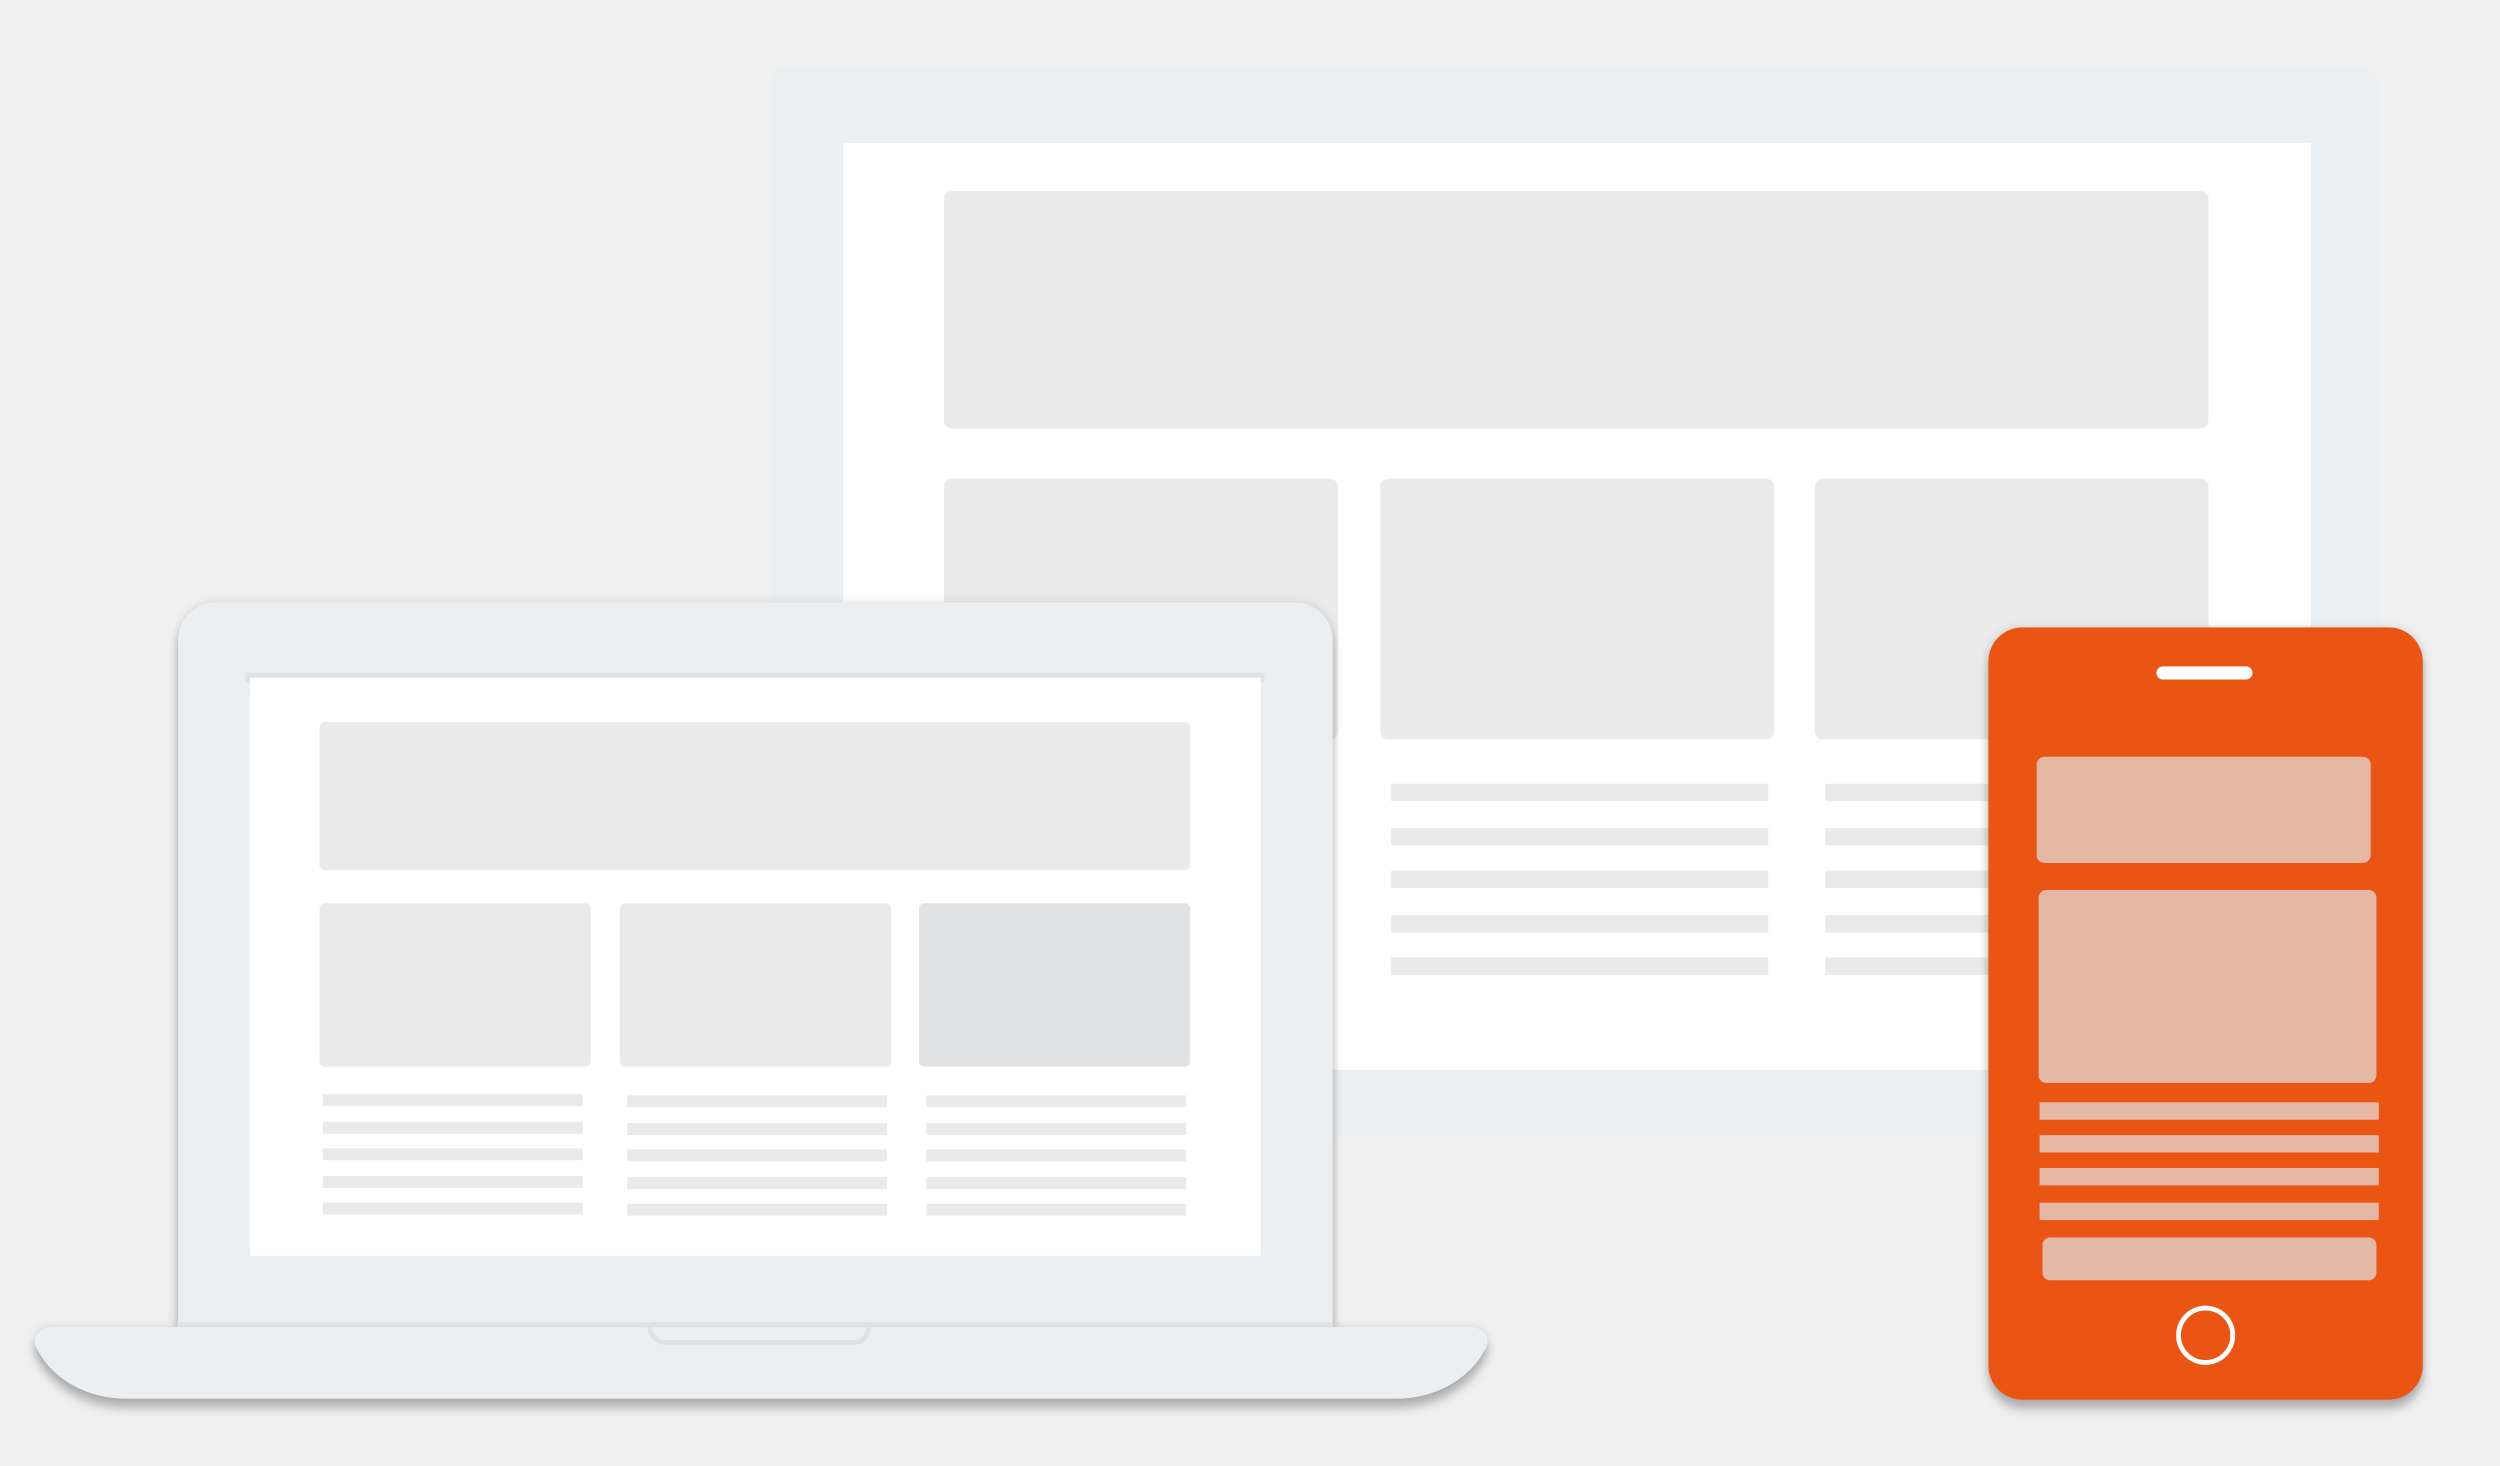
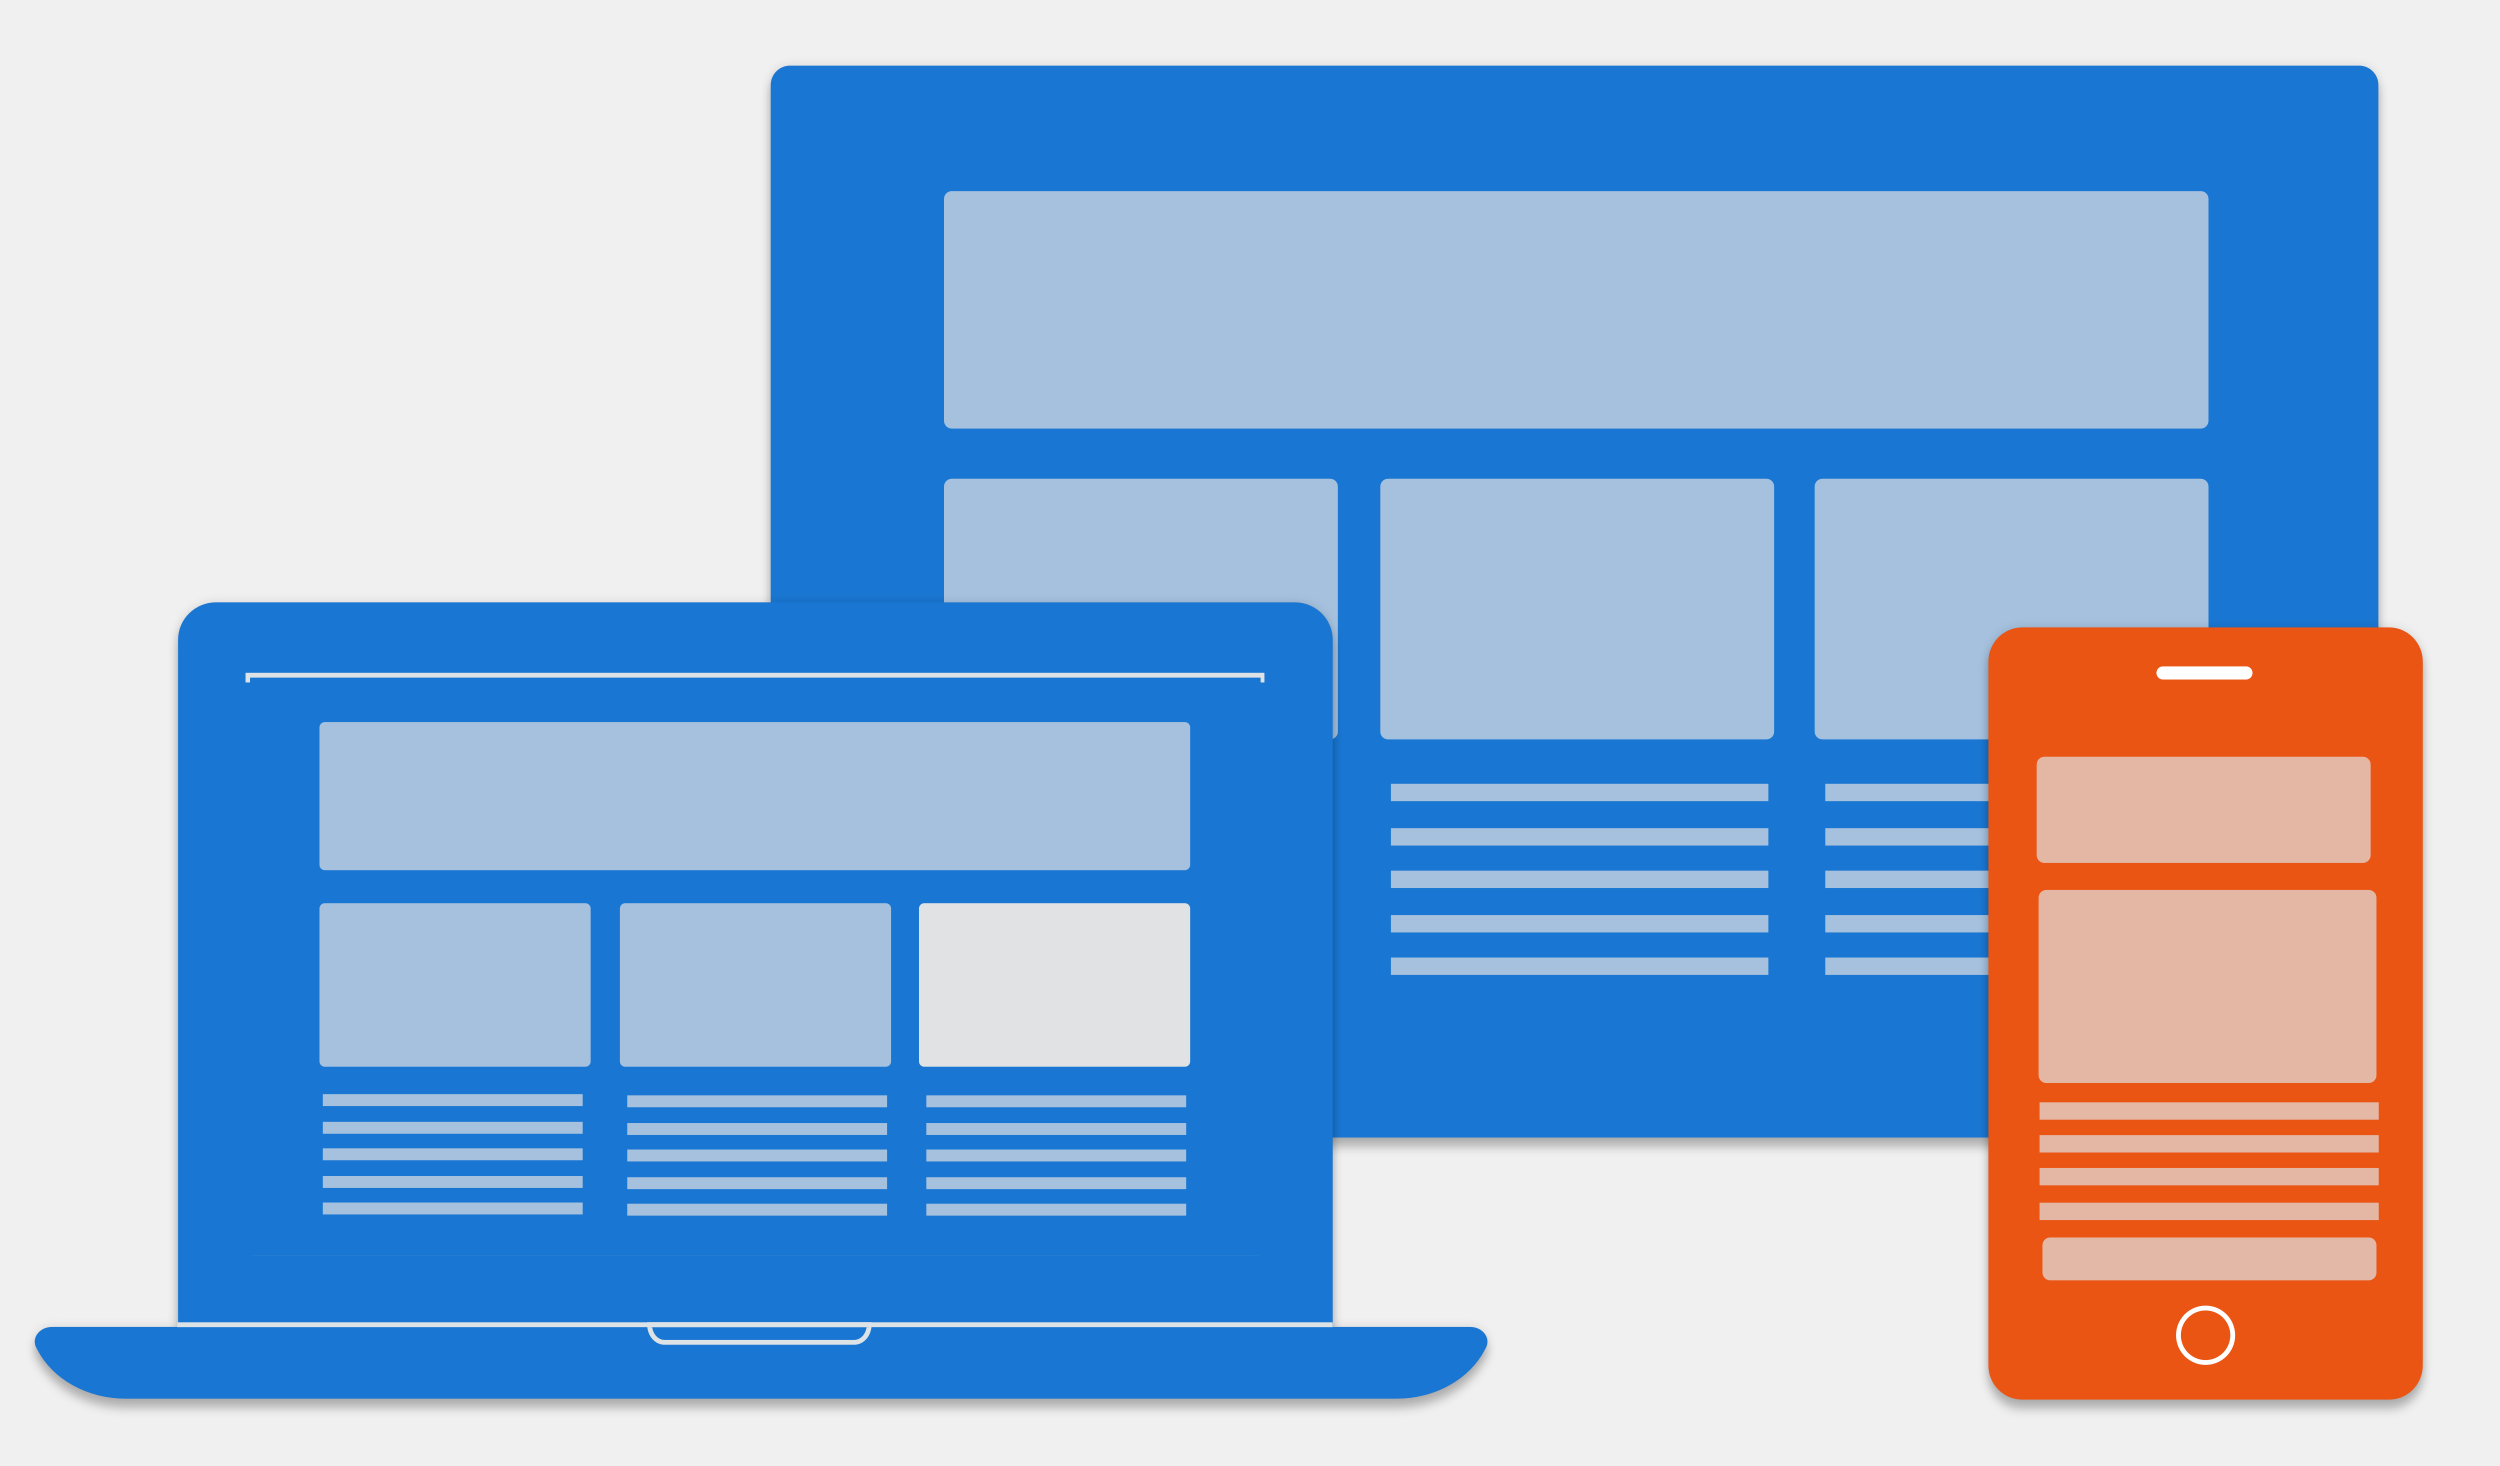
<svg xmlns="http://www.w3.org/2000/svg" xmlns:xlink="http://www.w3.org/1999/xlink" width="1295px" height="759px" viewBox="0 0 1295 759" version="1.1">
  <defs>
    <rect id="path-1" x="0" y="0" width="832.761" height="555.227" rx="10" />
    <filter x="-50%" y="-50%" width="200%" height="200%" filterUnits="objectBoundingBox" id="filter-2">
      <feOffset dx="0" dy="0" in="SourceAlpha" result="shadowOffsetOuter1" />
      <feGaussianBlur stdDeviation="2.5" in="shadowOffsetOuter1" result="shadowBlurOuter1" />
      <feColorMatrix values="0 0 0 0 0   0 0 0 0 0   0 0 0 0 0  0 0 0 0.12 0" type="matrix" in="shadowBlurOuter1" result="shadowMatrixOuter1" />
      <feOffset dx="0" dy="5" in="SourceAlpha" result="shadowOffsetOuter2" />
      <feGaussianBlur stdDeviation="2.5" in="shadowOffsetOuter2" result="shadowBlurOuter2" />
      <feColorMatrix values="0 0 0 0 0   0 0 0 0 0   0 0 0 0 0  0 0 0 0.24 0" type="matrix" in="shadowBlurOuter2" result="shadowMatrixOuter2" />
      <feMerge>
        <feMergeNode in="shadowMatrixOuter1" />
        <feMergeNode in="shadowMatrixOuter2" />
      </feMerge>
    </filter>
    <path d="M423.071,375.356 L672.349,375.356 L672.349,19.35 C672.349,8.655 663.539,0 652.652,0 L93.953,0 C83.076,0 74.256,8.655 74.256,19.35 L74.256,375.356 L423.071,375.356 L423.071,375.356 Z M111.989,41.041 L634.611,41.041 L634.611,338.212 L111.989,338.212 L111.989,41.041 Z M376.253,375.356 L8.977,375.356 C2.508,375.356 -1.83,381.006 0.762,386.045 L1.281,387.054 C9.25,402.522 27.217,412.516 47.063,412.516 L705.444,412.516 C725.29,412.516 743.257,402.522 751.22,387.054 L751.739,386.045 C754.336,381.006 749.999,375.356 743.53,375.356 L376.253,375.356 Z" id="path-3" />
    <filter x="-50%" y="-50%" width="200%" height="200%" filterUnits="objectBoundingBox" id="filter-4">
      <feOffset dx="0" dy="5" in="SourceAlpha" result="shadowOffsetOuter1" />
      <feGaussianBlur stdDeviation="2.5" in="shadowOffsetOuter1" result="shadowBlurOuter1" />
      <feColorMatrix values="0 0 0 0 0   0 0 0 0 0   0 0 0 0 0  0 0 0 0.24 0" type="matrix" in="shadowBlurOuter1" result="shadowMatrixOuter1" />
      <feOffset dx="0" dy="0" in="SourceAlpha" result="shadowOffsetOuter2" />
      <feGaussianBlur stdDeviation="2.5" in="shadowOffsetOuter2" result="shadowBlurOuter2" />
      <feColorMatrix values="0 0 0 0 0   0 0 0 0 0   0 0 0 0 0  0 0 0 0.12 0" type="matrix" in="shadowBlurOuter2" result="shadowMatrixOuter2" />
      <feMerge>
        <feMergeNode in="shadowMatrixOuter1" />
        <feMergeNode in="shadowMatrixOuter2" />
      </feMerge>
    </filter>
    <path d="M17.488,400 C7.83,400 0,392.072 0,382.294 L0,17.706 C0,7.926 7.83,0 17.488,0 L207.51,0 C217.17,0 225,7.926 225,17.706 L225,382.294 C225,392.072 217.17,400 207.51,400 L17.488,400 Z M17.407,52.99 L208.783,52.99 L208.783,336.195 L17.407,336.195 L17.407,52.99 Z" id="path-5" />
    <filter x="-50%" y="-50%" width="200%" height="200%" filterUnits="objectBoundingBox" id="filter-6">
      <feOffset dx="0" dy="5" in="SourceAlpha" result="shadowOffsetOuter1" />
      <feGaussianBlur stdDeviation="2.5" in="shadowOffsetOuter1" result="shadowBlurOuter1" />
      <feColorMatrix values="0 0 0 0 0   0 0 0 0 0   0 0 0 0 0  0 0 0 0.24 0" type="matrix" in="shadowBlurOuter1" result="shadowMatrixOuter1" />
      <feOffset dx="0" dy="0" in="SourceAlpha" result="shadowOffsetOuter2" />
      <feGaussianBlur stdDeviation="2.5" in="shadowOffsetOuter2" result="shadowBlurOuter2" />
      <feColorMatrix values="0 0 0 0 0   0 0 0 0 0   0 0 0 0 0  0 0 0 0.12 0" type="matrix" in="shadowBlurOuter2" result="shadowMatrixOuter2" />
      <feMerge>
        <feMergeNode in="shadowMatrixOuter1" />
        <feMergeNode in="shadowMatrixOuter2" />
      </feMerge>
    </filter>
  </defs>
  <g id="One-framework.--All-platforms" stroke="none" stroke-width="1" fill="none" fill-rule="evenodd">
    <g id="Responsive-Framework">
      <g id="monitor" transform="translate(399, 34)">
        <g id="frame" transform="translate(0.238619, 0)">
          <g id="Combined-Shape">
-             <use fill="black;" fill-opacity="1" filter="url(#filter-2)" xlink:href="#path-1" />
-             <use fill="#ECEFF1" fill-rule="evenodd" xlink:href="#path-1" />
+             <use fill="#1976D2" fill-opacity="1" filter="url(#filter-2)" xlink:href="#path-1" />
+             <use fill="#1976D2" fill-rule="evenodd" xlink:href="#path-1" />
          </g>
        </g>
        <g id="screen" transform="translate(37, 40)">
-           <rect fill="#FFFFFF" x="0.75" y="0.016" width="760.239" height="480.196" />
+           <rect fill="#1976D2" x="0.75" y="0.016" width="760.239" height="480.196" />
          <g id="text" transform="translate(60, 331)" stroke-opacity="0.7" stroke="#E1E2E3" stroke-width="9" stroke-linecap="square">
            <path d="M0,4.5 L186.513,4.5" id="Line" />
            <path d="M0,27.5 L186.513,27.5" id="Line" />
            <path d="M0,49.5 L186.513,49.5" id="Line" />
            <path d="M0,72.5 L186.513,72.5" id="Line" />
            <path d="M0,94.5 L186.513,94.5" id="Line" />
          </g>
          <g id="text" transform="translate(289, 332)" stroke-opacity="0.7" stroke="#E1E2E3" stroke-width="9" stroke-linecap="square">
            <path d="M0,4.5 L186.513,4.5" id="Line" />
            <path d="M0,27.5 L186.513,27.5" id="Line" />
            <path d="M0,49.5 L186.513,49.5" id="Line" />
            <path d="M0,72.5 L186.513,72.5" id="Line" />
            <path d="M0,94.5 L186.513,94.5" id="Line" />
          </g>
          <g id="text" transform="translate(514, 332)" stroke-opacity="0.7" stroke="#E1E2E3" stroke-width="9" stroke-linecap="square">
            <path d="M0,4.5 L186.513,4.5" id="Line" />
            <path d="M0,27.5 L186.513,27.5" id="Line" />
            <path d="M0,49.5 L186.513,49.5" id="Line" />
            <path d="M0,72.5 L186.513,72.5" id="Line" />
            <path d="M0,94.5 L186.513,94.5" id="Line" />
          </g>
          <g id="boxes" transform="translate(53, 25)" fill="#E1E2E3" fill-opacity="0.7">
            <rect id="Rectangle-70" x="0" y="149" width="204" height="135" rx="4" />
            <rect id="Rectangle-70" x="226" y="149" width="204" height="135" rx="4" />
            <rect id="Rectangle-70" x="451" y="149" width="204" height="135" rx="4" />
            <rect id="Rectangle-69" x="0" y="0" width="655" height="123" rx="4" />
          </g>
        </g>
      </g>
      <g id="laptop" transform="translate(18, 312)">
        <g id="Imported-Layers">
-           <use fill="black" fill-opacity="1" filter="url(#filter-4)" xlink:href="#path-3" />
-           <use fill="#ECEFF1" fill-rule="evenodd" xlink:href="#path-3" />
+           <use fill="#1976D2" fill-opacity="1" filter="url(#filter-4)" xlink:href="#path-3" />
+           <use fill="#1976D2" fill-rule="evenodd" xlink:href="#path-3" />
        </g>
        <polygon id="Line" fill="#DDE2E6" points="75.073 375.461 671.103 375.461 672.354 375.461 672.354 372.958 671.103 372.958 75.073 372.958 73.822 372.958 73.822 375.461" />
        <path d="M430.985,374.21 C430.985,378.609 428.025,382.086 424.473,382.086 L326.231,382.086 C322.681,382.086 319.74,378.616 319.74,374.21 L318.489,375.461 L432.236,375.461 L430.985,374.21 L430.985,374.21 Z M433.486,374.21 L433.486,372.958 L432.236,372.958 L318.489,372.958 L317.239,372.958 L317.239,374.21 C317.239,379.916 321.199,384.589 326.231,384.589 L424.473,384.589 C429.504,384.589 433.486,379.91 433.486,374.21 L433.486,374.21 Z" id="Path-Copy-4" fill="#DDE2E6" />
        <path d="M109.196,36.508 L636.979,36.508 L636.979,41.22 L636.979,41.514 L109.196,41.514 L109.196,36.508 Z" id="top-shadow" fill="#DDE2E6" />
        <g id="screen" transform="translate(111, 39)">
-           <rect fill="#FFFFFF" x="0.517" y="0.01" width="523.476" height="299.499" />
+           <rect fill="#1976D2" x="0.517" y="0.01" width="523.476" height="299.499" />
          <g id="text" transform="translate(41, 216)" stroke-opacity="0.7" stroke="#E1E2E3" stroke-width="6.174" stroke-linecap="square">
            <path d="M0.314,2.854 L128.741,2.854" id="Line" />
            <path d="M0.314,17.2 L128.741,17.2" id="Line" />
            <path d="M0.314,30.921 L128.741,30.921" id="Line" />
            <path d="M0.314,45.266 L128.741,45.266" id="Line" />
            <path d="M0.314,58.988 L128.741,58.988" id="Line" />
          </g>
          <g id="text" transform="translate(198, 216)" stroke-opacity="0.7" stroke="#E1E2E3" stroke-width="6.174" stroke-linecap="square">
            <path d="M0.996,3.478 L129.423,3.478" id="Line" />
            <path d="M0.996,17.823 L129.423,17.823" id="Line" />
            <path d="M0.996,31.545 L129.423,31.545" id="Line" />
            <path d="M0.996,45.89 L129.423,45.89" id="Line" />
            <path d="M0.996,59.611 L129.423,59.611" id="Line" />
          </g>
          <g id="text" transform="translate(353, 216)" stroke-opacity="0.7" stroke="#E1E2E3" stroke-width="6.174" stroke-linecap="square">
            <path d="M0.924,3.478 L129.351,3.478" id="Line" />
            <path d="M0.924,17.823 L129.351,17.823" id="Line" />
            <path d="M0.924,31.545 L129.351,31.545" id="Line" />
            <path d="M0.924,45.89 L129.351,45.89" id="Line" />
            <path d="M0.924,59.611 L129.351,59.611" id="Line" />
          </g>
          <g id="boxes" transform="translate(36, 23)" fill="#E1E2E3">
            <rect id="Rectangle-70" fill-opacity="0.7" x="0.494" y="93.859" width="140.468" height="84.72" rx="2.744" />
            <rect id="Rectangle-70" fill-opacity="0.7" x="156.11" y="93.859" width="140.468" height="84.72" rx="2.744" />
            <rect id="Rectangle-70" x="311.038" y="93.859" width="140.468" height="84.72" rx="2.744" />
            <rect id="Rectangle-69" fill-opacity="0.7" x="0.494" y="0.046" width="451.012" height="76.715" rx="2.744" />
          </g>
        </g>
      </g>
      <g id="iphone" transform="translate(1030, 325)">
        <g id="iPhone-Outline-Copy-2">
          <use fill="#EA5514" fill-opacity="1" filter="url(#filter-6)" xlink:href="#path-5" />
          <use fill="#EA5514" fill-rule="evenodd" xlink:href="#path-5" />
        </g>
        <path d="M133.449,26.996 L90.398,26.996 C88.541,26.996 87.034,25.471 87.034,23.59 C87.034,21.71 88.541,20.187 90.398,20.187 L133.449,20.187 C135.307,20.187 136.813,21.71 136.813,23.59 C136.813,25.471 135.307,26.996 133.449,26.996 L133.449,26.996 Z" id="speaker" fill="#FFFFFF" />
        <path d="M126.562,366.667 C126.562,374.455 120.266,380.769 112.5,380.769 C104.734,380.769 98.438,374.455 98.438,366.667 C98.438,358.878 104.734,352.564 112.5,352.564 C120.266,352.564 126.562,358.878 126.562,366.667 L126.562,366.667 Z" id="home-button" stroke="#FFFFFF" stroke-width="2.5" />
        <rect id="screen" fill="#EA5514" x="15" y="51" width="194.318" height="287.179" />
        <g id="text" transform="translate(31, 249)" stroke="#E1E2E3" stroke-width="9" stroke-linecap="square">
          <path d="M0,1.5 L166.69,1.5" id="Line" opacity="0.7" />
          <path d="M0,18.5 L166.69,18.5" id="Line" stroke-opacity="0.7" />
          <path d="M0,35.5 L166.69,35.5" id="Line" stroke-opacity="0.7" />
          <path d="M0,53.5 L166.69,53.5" id="Line" stroke-opacity="0.7" />
        </g>
        <g id="boxes" transform="translate(25, 67)" fill-opacity="0.7">
          <rect id="Rectangle-69" fill="#E1E2E3" x="0" y="0.004" width="173" height="54.996" rx="4" />
          <rect id="Rectangle-70" fill="#E1E2E3" x="1" y="69" width="175" height="100" rx="4" />
          <rect id="Rectangle-69" fill="#E1E3E4" x="3" y="249" width="173" height="22.21" rx="4" />
        </g>
      </g>
    </g>
  </g>
</svg>
